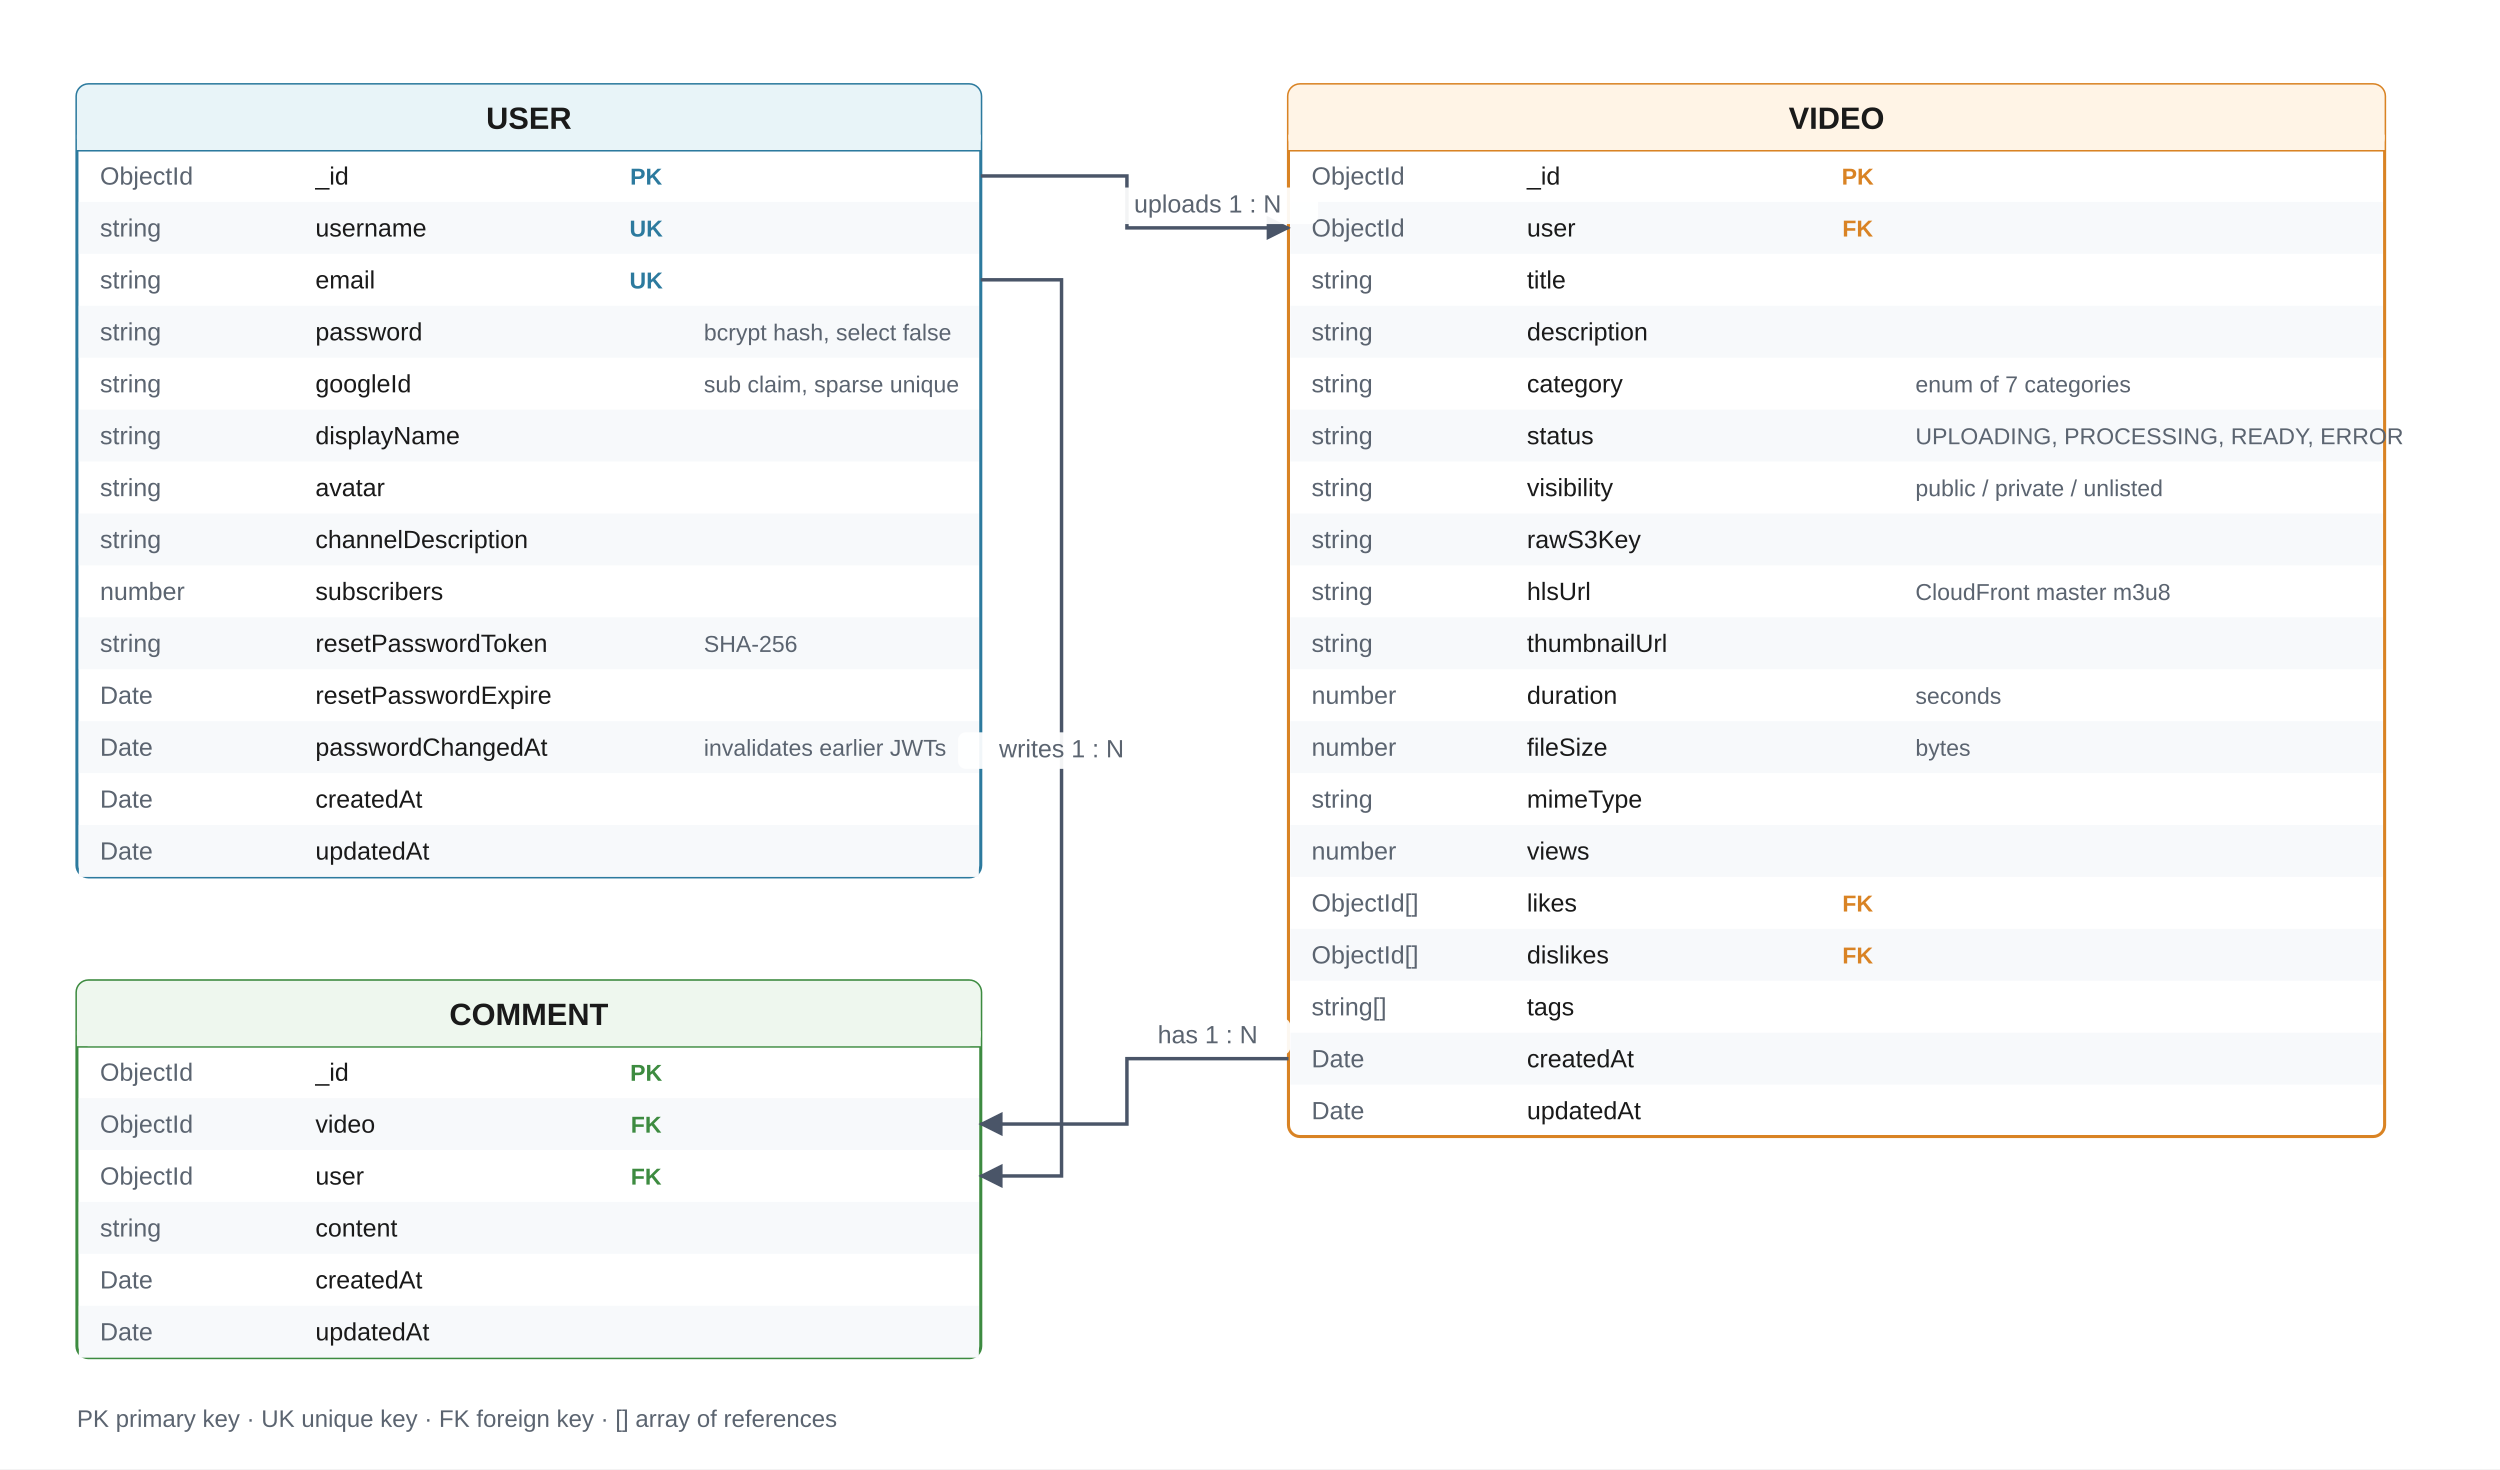
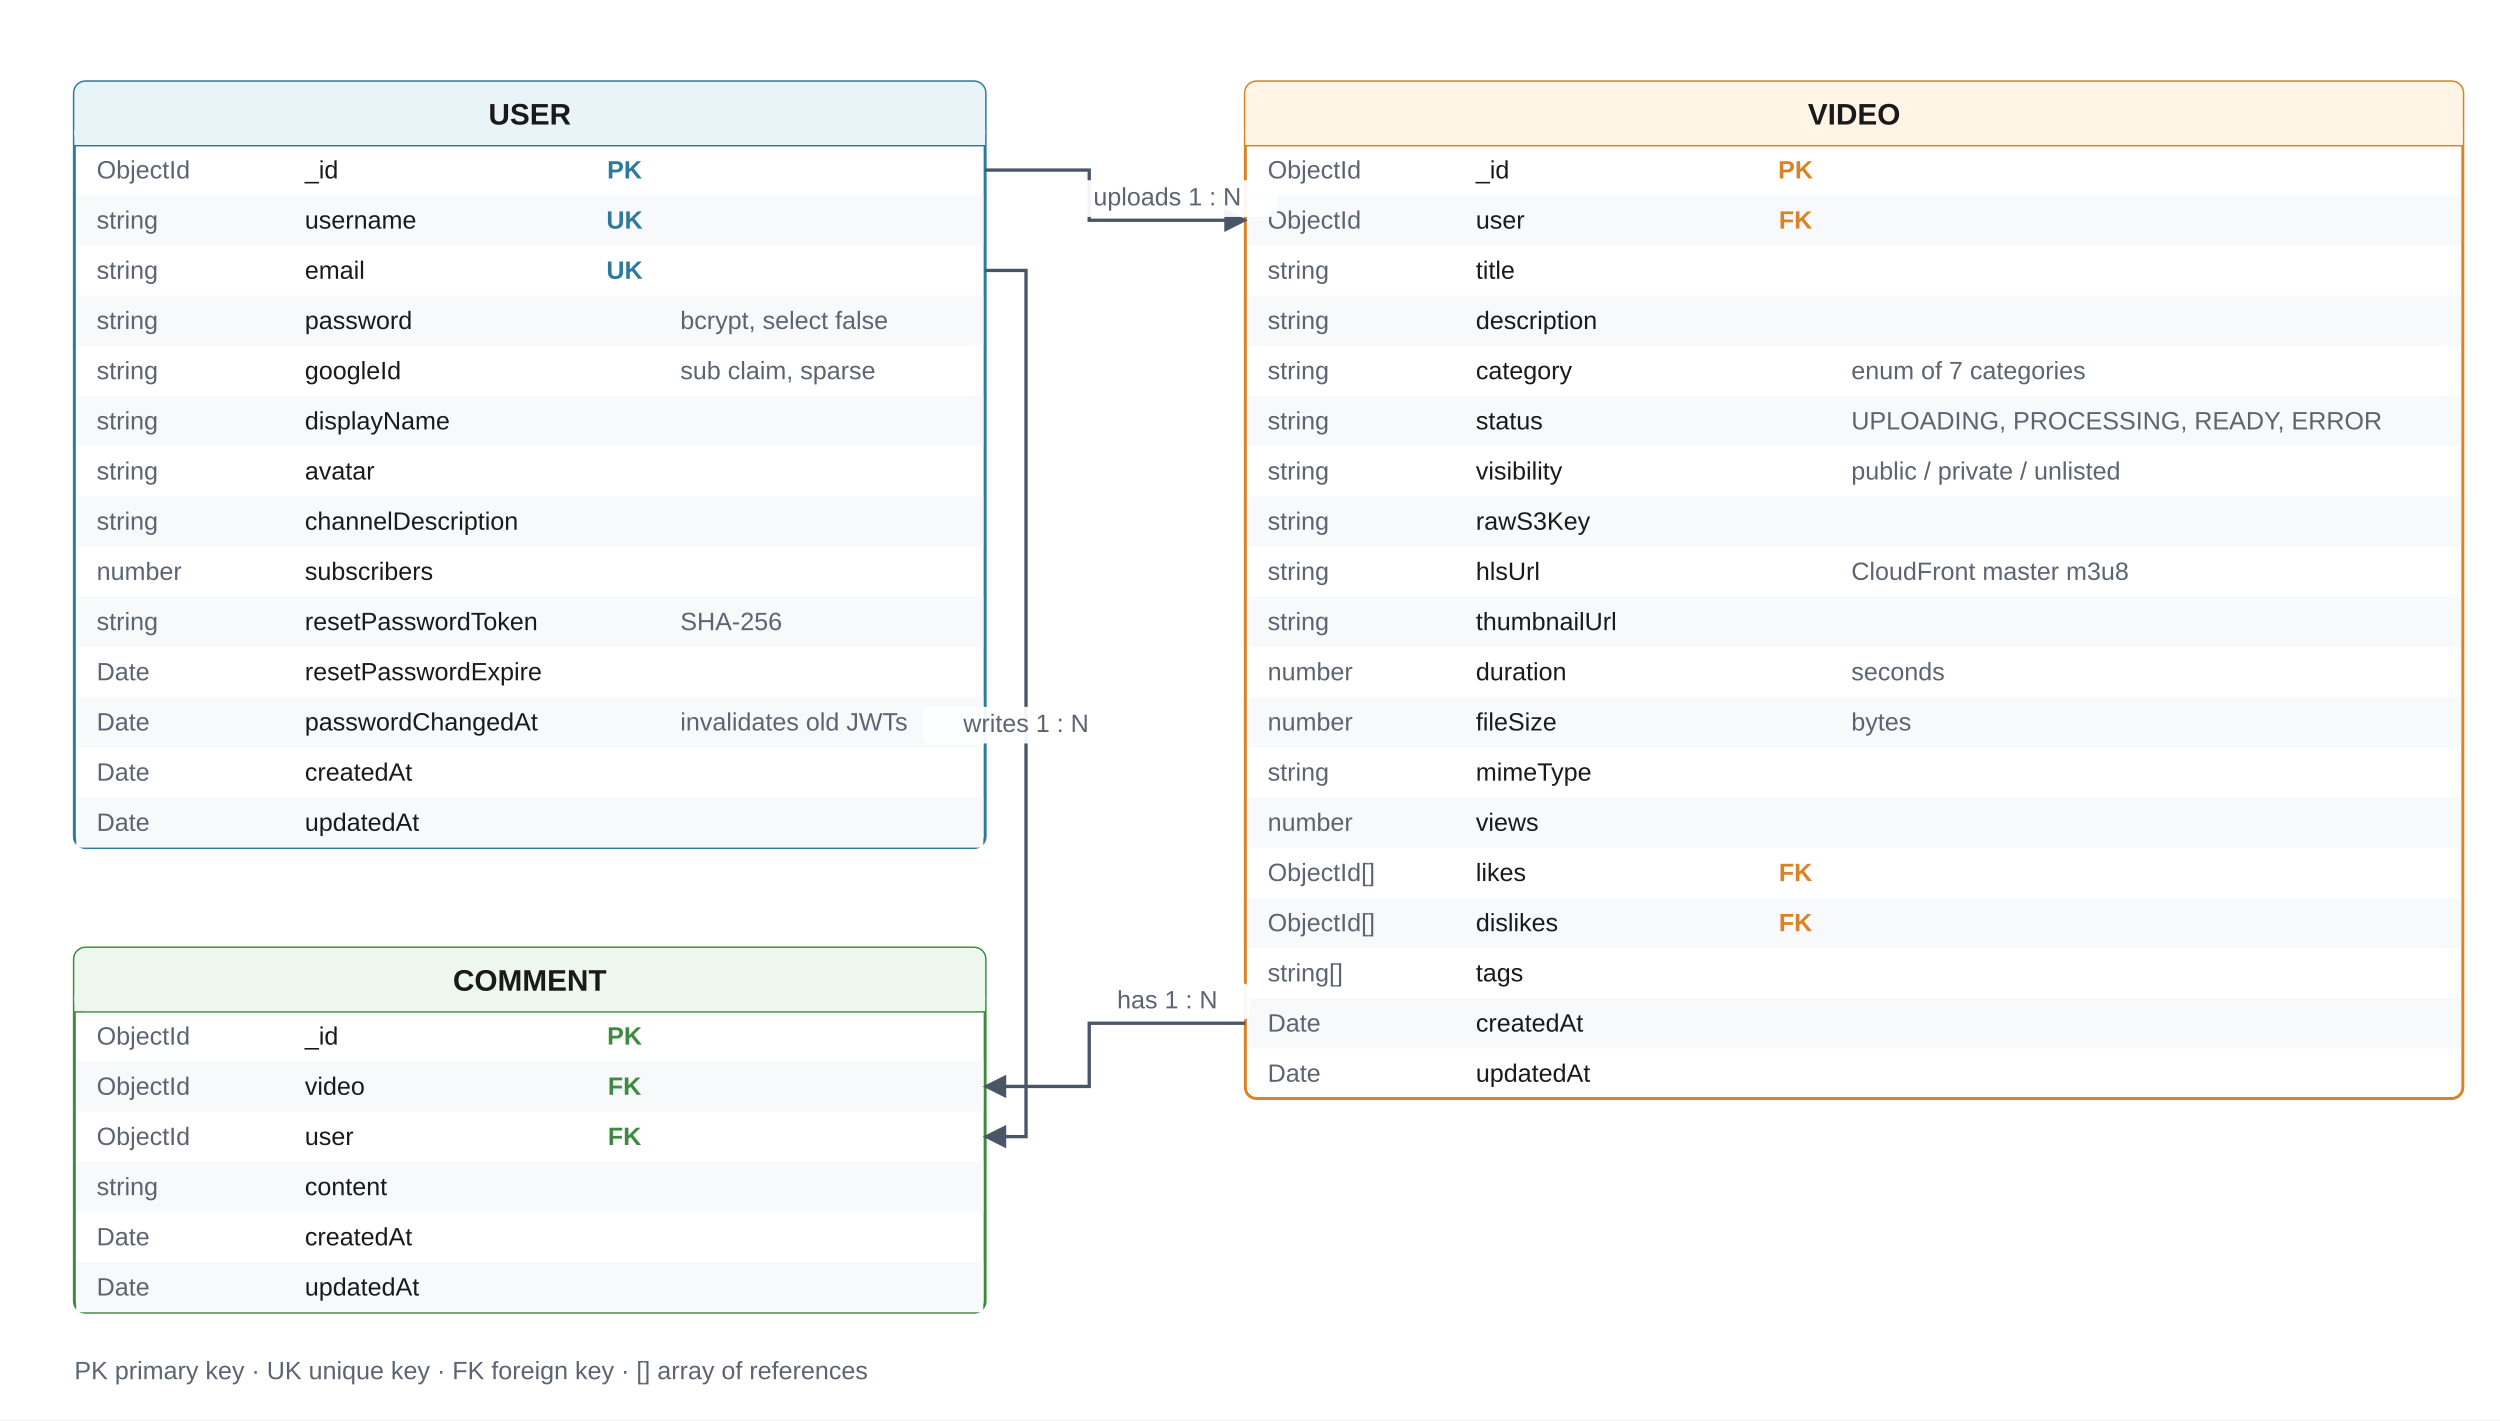
- <svg xmlns="http://www.w3.org/2000/svg" width="1300" height="764" viewBox="0 0 1300 764">
+ <svg xmlns="http://www.w3.org/2000/svg" width="1345" height="764" viewBox="0 0 1345 764">
  <defs>
    <marker id="arrow" viewBox="0 0 10 10" refX="9" refY="5" markerWidth="7" markerHeight="7" orient="auto-start-reverse">
      <path d="M 0 0 L 10 5 L 0 10 z" fill="#4a5568" />
    </marker>
  </defs>
-   <rect width="1300" height="764" fill="#ffffff" />
-   <rect x="40" y="44" width="470" height="412" rx="6" fill="#ffffff" stroke="#2c7a9e" stroke-width="1.6" />
-   <path d="M 40 78 h 470" stroke="#2c7a9e" stroke-width="1.6" />
-   <rect x="40" y="44" width="470" height="34" rx="6" fill="#e8f4f8" />
-   <rect x="40" y="70" width="470" height="8" fill="#e8f4f8" />
-   <text x="275" y="67.0" font-family="Arial, Helvetica, sans-serif" font-size="16" font-weight="bold" fill="#1a1a1a" text-anchor="middle">USER</text>
-   <text x="52" y="96.0" font-family="Arial, Helvetica, sans-serif" font-size="13" font-weight="normal" fill="#5b6470" text-anchor="start">ObjectId</text>
-   <text x="164" y="96.0" font-family="Arial, Helvetica, sans-serif" font-size="13" font-weight="normal" fill="#1a1a1a" text-anchor="start">_id</text>
-   <text x="336" y="96.0" font-family="Arial, Helvetica, sans-serif" font-size="12" font-weight="bold" fill="#2c7a9e" text-anchor="middle">PK</text>
-   <rect x="41" y="105" width="468" height="27" fill="#f7f9fb" />
-   <text x="52" y="123.0" font-family="Arial, Helvetica, sans-serif" font-size="13" font-weight="normal" fill="#5b6470" text-anchor="start">string</text>
-   <text x="164" y="123.0" font-family="Arial, Helvetica, sans-serif" font-size="13" font-weight="normal" fill="#1a1a1a" text-anchor="start">username</text>
-   <text x="336" y="123.0" font-family="Arial, Helvetica, sans-serif" font-size="12" font-weight="bold" fill="#2c7a9e" text-anchor="middle">UK</text>
-   <text x="52" y="150.0" font-family="Arial, Helvetica, sans-serif" font-size="13" font-weight="normal" fill="#5b6470" text-anchor="start">string</text>
-   <text x="164" y="150.0" font-family="Arial, Helvetica, sans-serif" font-size="13" font-weight="normal" fill="#1a1a1a" text-anchor="start">email</text>
-   <text x="336" y="150.0" font-family="Arial, Helvetica, sans-serif" font-size="12" font-weight="bold" fill="#2c7a9e" text-anchor="middle">UK</text>
-   <rect x="41" y="159" width="468" height="27" fill="#f7f9fb" />
-   <text x="52" y="177.0" font-family="Arial, Helvetica, sans-serif" font-size="13" font-weight="normal" fill="#5b6470" text-anchor="start">string</text>
-   <text x="164" y="177.0" font-family="Arial, Helvetica, sans-serif" font-size="13" font-weight="normal" fill="#1a1a1a" text-anchor="start">password</text>
-   <text x="366" y="177.0" font-family="Arial, Helvetica, sans-serif" font-size="12" font-weight="normal" fill="#5b6470" text-anchor="start">bcrypt hash, select false</text>
-   <text x="52" y="204.0" font-family="Arial, Helvetica, sans-serif" font-size="13" font-weight="normal" fill="#5b6470" text-anchor="start">string</text>
-   <text x="164" y="204.0" font-family="Arial, Helvetica, sans-serif" font-size="13" font-weight="normal" fill="#1a1a1a" text-anchor="start">googleId</text>
-   <text x="366" y="204.0" font-family="Arial, Helvetica, sans-serif" font-size="12" font-weight="normal" fill="#5b6470" text-anchor="start">sub claim, sparse unique</text>
-   <rect x="41" y="213" width="468" height="27" fill="#f7f9fb" />
-   <text x="52" y="231.0" font-family="Arial, Helvetica, sans-serif" font-size="13" font-weight="normal" fill="#5b6470" text-anchor="start">string</text>
-   <text x="164" y="231.0" font-family="Arial, Helvetica, sans-serif" font-size="13" font-weight="normal" fill="#1a1a1a" text-anchor="start">displayName</text>
-   <text x="52" y="258.0" font-family="Arial, Helvetica, sans-serif" font-size="13" font-weight="normal" fill="#5b6470" text-anchor="start">string</text>
-   <text x="164" y="258.0" font-family="Arial, Helvetica, sans-serif" font-size="13" font-weight="normal" fill="#1a1a1a" text-anchor="start">avatar</text>
-   <rect x="41" y="267" width="468" height="27" fill="#f7f9fb" />
-   <text x="52" y="285.0" font-family="Arial, Helvetica, sans-serif" font-size="13" font-weight="normal" fill="#5b6470" text-anchor="start">string</text>
-   <text x="164" y="285.0" font-family="Arial, Helvetica, sans-serif" font-size="13" font-weight="normal" fill="#1a1a1a" text-anchor="start">channelDescription</text>
-   <text x="52" y="312.0" font-family="Arial, Helvetica, sans-serif" font-size="13" font-weight="normal" fill="#5b6470" text-anchor="start">number</text>
-   <text x="164" y="312.0" font-family="Arial, Helvetica, sans-serif" font-size="13" font-weight="normal" fill="#1a1a1a" text-anchor="start">subscribers</text>
-   <rect x="41" y="321" width="468" height="27" fill="#f7f9fb" />
-   <text x="52" y="339.0" font-family="Arial, Helvetica, sans-serif" font-size="13" font-weight="normal" fill="#5b6470" text-anchor="start">string</text>
-   <text x="164" y="339.0" font-family="Arial, Helvetica, sans-serif" font-size="13" font-weight="normal" fill="#1a1a1a" text-anchor="start">resetPasswordToken</text>
-   <text x="366" y="339.0" font-family="Arial, Helvetica, sans-serif" font-size="12" font-weight="normal" fill="#5b6470" text-anchor="start">SHA-256</text>
-   <text x="52" y="366.0" font-family="Arial, Helvetica, sans-serif" font-size="13" font-weight="normal" fill="#5b6470" text-anchor="start">Date</text>
-   <text x="164" y="366.0" font-family="Arial, Helvetica, sans-serif" font-size="13" font-weight="normal" fill="#1a1a1a" text-anchor="start">resetPasswordExpire</text>
-   <rect x="41" y="375" width="468" height="27" fill="#f7f9fb" />
-   <text x="52" y="393.0" font-family="Arial, Helvetica, sans-serif" font-size="13" font-weight="normal" fill="#5b6470" text-anchor="start">Date</text>
-   <text x="164" y="393.0" font-family="Arial, Helvetica, sans-serif" font-size="13" font-weight="normal" fill="#1a1a1a" text-anchor="start">passwordChangedAt</text>
-   <text x="366" y="393.0" font-family="Arial, Helvetica, sans-serif" font-size="12" font-weight="normal" fill="#5b6470" text-anchor="start">invalidates earlier JWTs</text>
-   <text x="52" y="420.0" font-family="Arial, Helvetica, sans-serif" font-size="13" font-weight="normal" fill="#5b6470" text-anchor="start">Date</text>
-   <text x="164" y="420.0" font-family="Arial, Helvetica, sans-serif" font-size="13" font-weight="normal" fill="#1a1a1a" text-anchor="start">createdAt</text>
-   <rect x="41" y="429" width="468" height="27" fill="#f7f9fb" />
-   <text x="52" y="447.0" font-family="Arial, Helvetica, sans-serif" font-size="13" font-weight="normal" fill="#5b6470" text-anchor="start">Date</text>
-   <text x="164" y="447.0" font-family="Arial, Helvetica, sans-serif" font-size="13" font-weight="normal" fill="#1a1a1a" text-anchor="start">updatedAt</text>
-   <rect x="40" y="510" width="470" height="196" rx="6" fill="#ffffff" stroke="#3d8b40" stroke-width="1.6" />
-   <path d="M 40 544 h 470" stroke="#3d8b40" stroke-width="1.6" />
-   <rect x="40" y="510" width="470" height="34" rx="6" fill="#eef7ee" />
-   <rect x="40" y="536" width="470" height="8" fill="#eef7ee" />
-   <text x="275" y="533.0" font-family="Arial, Helvetica, sans-serif" font-size="16" font-weight="bold" fill="#1a1a1a" text-anchor="middle">COMMENT</text>
-   <text x="52" y="562.0" font-family="Arial, Helvetica, sans-serif" font-size="13" font-weight="normal" fill="#5b6470" text-anchor="start">ObjectId</text>
-   <text x="164" y="562.0" font-family="Arial, Helvetica, sans-serif" font-size="13" font-weight="normal" fill="#1a1a1a" text-anchor="start">_id</text>
-   <text x="336" y="562.0" font-family="Arial, Helvetica, sans-serif" font-size="12" font-weight="bold" fill="#3d8b40" text-anchor="middle">PK</text>
-   <rect x="41" y="571" width="468" height="27" fill="#f7f9fb" />
-   <text x="52" y="589.0" font-family="Arial, Helvetica, sans-serif" font-size="13" font-weight="normal" fill="#5b6470" text-anchor="start">ObjectId</text>
-   <text x="164" y="589.0" font-family="Arial, Helvetica, sans-serif" font-size="13" font-weight="normal" fill="#1a1a1a" text-anchor="start">video</text>
-   <text x="336" y="589.0" font-family="Arial, Helvetica, sans-serif" font-size="12" font-weight="bold" fill="#3d8b40" text-anchor="middle">FK</text>
-   <text x="52" y="616.0" font-family="Arial, Helvetica, sans-serif" font-size="13" font-weight="normal" fill="#5b6470" text-anchor="start">ObjectId</text>
-   <text x="164" y="616.0" font-family="Arial, Helvetica, sans-serif" font-size="13" font-weight="normal" fill="#1a1a1a" text-anchor="start">user</text>
-   <text x="336" y="616.0" font-family="Arial, Helvetica, sans-serif" font-size="12" font-weight="bold" fill="#3d8b40" text-anchor="middle">FK</text>
-   <rect x="41" y="625" width="468" height="27" fill="#f7f9fb" />
-   <text x="52" y="643.0" font-family="Arial, Helvetica, sans-serif" font-size="13" font-weight="normal" fill="#5b6470" text-anchor="start">string</text>
-   <text x="164" y="643.0" font-family="Arial, Helvetica, sans-serif" font-size="13" font-weight="normal" fill="#1a1a1a" text-anchor="start">content</text>
-   <text x="52" y="670.0" font-family="Arial, Helvetica, sans-serif" font-size="13" font-weight="normal" fill="#5b6470" text-anchor="start">Date</text>
-   <text x="164" y="670.0" font-family="Arial, Helvetica, sans-serif" font-size="13" font-weight="normal" fill="#1a1a1a" text-anchor="start">createdAt</text>
-   <rect x="41" y="679" width="468" height="27" fill="#f7f9fb" />
-   <text x="52" y="697.0" font-family="Arial, Helvetica, sans-serif" font-size="13" font-weight="normal" fill="#5b6470" text-anchor="start">Date</text>
-   <text x="164" y="697.0" font-family="Arial, Helvetica, sans-serif" font-size="13" font-weight="normal" fill="#1a1a1a" text-anchor="start">updatedAt</text>
-   <rect x="670" y="44" width="570" height="547" rx="6" fill="#ffffff" stroke="#d98324" stroke-width="1.6" />
-   <path d="M 670 78 h 570" stroke="#d98324" stroke-width="1.6" />
-   <rect x="670" y="44" width="570" height="34" rx="6" fill="#fff4e6" />
-   <rect x="670" y="70" width="570" height="8" fill="#fff4e6" />
-   <text x="955" y="67.0" font-family="Arial, Helvetica, sans-serif" font-size="16" font-weight="bold" fill="#1a1a1a" text-anchor="middle">VIDEO</text>
-   <text x="682" y="96.0" font-family="Arial, Helvetica, sans-serif" font-size="13" font-weight="normal" fill="#5b6470" text-anchor="start">ObjectId</text>
-   <text x="794" y="96.0" font-family="Arial, Helvetica, sans-serif" font-size="13" font-weight="normal" fill="#1a1a1a" text-anchor="start">_id</text>
-   <text x="966" y="96.0" font-family="Arial, Helvetica, sans-serif" font-size="12" font-weight="bold" fill="#d98324" text-anchor="middle">PK</text>
-   <rect x="671" y="105" width="568" height="27" fill="#f7f9fb" />
-   <text x="682" y="123.0" font-family="Arial, Helvetica, sans-serif" font-size="13" font-weight="normal" fill="#5b6470" text-anchor="start">ObjectId</text>
-   <text x="794" y="123.0" font-family="Arial, Helvetica, sans-serif" font-size="13" font-weight="normal" fill="#1a1a1a" text-anchor="start">user</text>
-   <text x="966" y="123.0" font-family="Arial, Helvetica, sans-serif" font-size="12" font-weight="bold" fill="#d98324" text-anchor="middle">FK</text>
-   <text x="682" y="150.0" font-family="Arial, Helvetica, sans-serif" font-size="13" font-weight="normal" fill="#5b6470" text-anchor="start">string</text>
-   <text x="794" y="150.0" font-family="Arial, Helvetica, sans-serif" font-size="13" font-weight="normal" fill="#1a1a1a" text-anchor="start">title</text>
-   <rect x="671" y="159" width="568" height="27" fill="#f7f9fb" />
-   <text x="682" y="177.0" font-family="Arial, Helvetica, sans-serif" font-size="13" font-weight="normal" fill="#5b6470" text-anchor="start">string</text>
-   <text x="794" y="177.0" font-family="Arial, Helvetica, sans-serif" font-size="13" font-weight="normal" fill="#1a1a1a" text-anchor="start">description</text>
-   <text x="682" y="204.0" font-family="Arial, Helvetica, sans-serif" font-size="13" font-weight="normal" fill="#5b6470" text-anchor="start">string</text>
-   <text x="794" y="204.0" font-family="Arial, Helvetica, sans-serif" font-size="13" font-weight="normal" fill="#1a1a1a" text-anchor="start">category</text>
-   <text x="996" y="204.0" font-family="Arial, Helvetica, sans-serif" font-size="12" font-weight="normal" fill="#5b6470" text-anchor="start">enum of 7 categories</text>
-   <rect x="671" y="213" width="568" height="27" fill="#f7f9fb" />
-   <text x="682" y="231.0" font-family="Arial, Helvetica, sans-serif" font-size="13" font-weight="normal" fill="#5b6470" text-anchor="start">string</text>
-   <text x="794" y="231.0" font-family="Arial, Helvetica, sans-serif" font-size="13" font-weight="normal" fill="#1a1a1a" text-anchor="start">status</text>
-   <text x="996" y="231.0" font-family="Arial, Helvetica, sans-serif" font-size="12" font-weight="normal" fill="#5b6470" text-anchor="start">UPLOADING, PROCESSING, READY, ERROR</text>
-   <text x="682" y="258.0" font-family="Arial, Helvetica, sans-serif" font-size="13" font-weight="normal" fill="#5b6470" text-anchor="start">string</text>
-   <text x="794" y="258.0" font-family="Arial, Helvetica, sans-serif" font-size="13" font-weight="normal" fill="#1a1a1a" text-anchor="start">visibility</text>
-   <text x="996" y="258.0" font-family="Arial, Helvetica, sans-serif" font-size="12" font-weight="normal" fill="#5b6470" text-anchor="start">public / private / unlisted</text>
-   <rect x="671" y="267" width="568" height="27" fill="#f7f9fb" />
-   <text x="682" y="285.0" font-family="Arial, Helvetica, sans-serif" font-size="13" font-weight="normal" fill="#5b6470" text-anchor="start">string</text>
-   <text x="794" y="285.0" font-family="Arial, Helvetica, sans-serif" font-size="13" font-weight="normal" fill="#1a1a1a" text-anchor="start">rawS3Key</text>
-   <text x="682" y="312.0" font-family="Arial, Helvetica, sans-serif" font-size="13" font-weight="normal" fill="#5b6470" text-anchor="start">string</text>
-   <text x="794" y="312.0" font-family="Arial, Helvetica, sans-serif" font-size="13" font-weight="normal" fill="#1a1a1a" text-anchor="start">hlsUrl</text>
-   <text x="996" y="312.0" font-family="Arial, Helvetica, sans-serif" font-size="12" font-weight="normal" fill="#5b6470" text-anchor="start">CloudFront master m3u8</text>
-   <rect x="671" y="321" width="568" height="27" fill="#f7f9fb" />
-   <text x="682" y="339.0" font-family="Arial, Helvetica, sans-serif" font-size="13" font-weight="normal" fill="#5b6470" text-anchor="start">string</text>
-   <text x="794" y="339.0" font-family="Arial, Helvetica, sans-serif" font-size="13" font-weight="normal" fill="#1a1a1a" text-anchor="start">thumbnailUrl</text>
-   <text x="682" y="366.0" font-family="Arial, Helvetica, sans-serif" font-size="13" font-weight="normal" fill="#5b6470" text-anchor="start">number</text>
-   <text x="794" y="366.0" font-family="Arial, Helvetica, sans-serif" font-size="13" font-weight="normal" fill="#1a1a1a" text-anchor="start">duration</text>
-   <text x="996" y="366.0" font-family="Arial, Helvetica, sans-serif" font-size="12" font-weight="normal" fill="#5b6470" text-anchor="start">seconds</text>
-   <rect x="671" y="375" width="568" height="27" fill="#f7f9fb" />
-   <text x="682" y="393.0" font-family="Arial, Helvetica, sans-serif" font-size="13" font-weight="normal" fill="#5b6470" text-anchor="start">number</text>
-   <text x="794" y="393.0" font-family="Arial, Helvetica, sans-serif" font-size="13" font-weight="normal" fill="#1a1a1a" text-anchor="start">fileSize</text>
-   <text x="996" y="393.0" font-family="Arial, Helvetica, sans-serif" font-size="12" font-weight="normal" fill="#5b6470" text-anchor="start">bytes</text>
-   <text x="682" y="420.0" font-family="Arial, Helvetica, sans-serif" font-size="13" font-weight="normal" fill="#5b6470" text-anchor="start">string</text>
-   <text x="794" y="420.0" font-family="Arial, Helvetica, sans-serif" font-size="13" font-weight="normal" fill="#1a1a1a" text-anchor="start">mimeType</text>
-   <rect x="671" y="429" width="568" height="27" fill="#f7f9fb" />
-   <text x="682" y="447.0" font-family="Arial, Helvetica, sans-serif" font-size="13" font-weight="normal" fill="#5b6470" text-anchor="start">number</text>
-   <text x="794" y="447.0" font-family="Arial, Helvetica, sans-serif" font-size="13" font-weight="normal" fill="#1a1a1a" text-anchor="start">views</text>
-   <text x="682" y="474.0" font-family="Arial, Helvetica, sans-serif" font-size="13" font-weight="normal" fill="#5b6470" text-anchor="start">ObjectId[]</text>
-   <text x="794" y="474.0" font-family="Arial, Helvetica, sans-serif" font-size="13" font-weight="normal" fill="#1a1a1a" text-anchor="start">likes</text>
-   <text x="966" y="474.0" font-family="Arial, Helvetica, sans-serif" font-size="12" font-weight="bold" fill="#d98324" text-anchor="middle">FK</text>
-   <rect x="671" y="483" width="568" height="27" fill="#f7f9fb" />
-   <text x="682" y="501.0" font-family="Arial, Helvetica, sans-serif" font-size="13" font-weight="normal" fill="#5b6470" text-anchor="start">ObjectId[]</text>
-   <text x="794" y="501.0" font-family="Arial, Helvetica, sans-serif" font-size="13" font-weight="normal" fill="#1a1a1a" text-anchor="start">dislikes</text>
-   <text x="966" y="501.0" font-family="Arial, Helvetica, sans-serif" font-size="12" font-weight="bold" fill="#d98324" text-anchor="middle">FK</text>
-   <text x="682" y="528.0" font-family="Arial, Helvetica, sans-serif" font-size="13" font-weight="normal" fill="#5b6470" text-anchor="start">string[]</text>
-   <text x="794" y="528.0" font-family="Arial, Helvetica, sans-serif" font-size="13" font-weight="normal" fill="#1a1a1a" text-anchor="start">tags</text>
-   <rect x="671" y="537" width="568" height="27" fill="#f7f9fb" />
-   <text x="682" y="555.0" font-family="Arial, Helvetica, sans-serif" font-size="13" font-weight="normal" fill="#5b6470" text-anchor="start">Date</text>
-   <text x="794" y="555.0" font-family="Arial, Helvetica, sans-serif" font-size="13" font-weight="normal" fill="#1a1a1a" text-anchor="start">createdAt</text>
-   <text x="682" y="582.0" font-family="Arial, Helvetica, sans-serif" font-size="13" font-weight="normal" fill="#5b6470" text-anchor="start">Date</text>
-   <text x="794" y="582.0" font-family="Arial, Helvetica, sans-serif" font-size="13" font-weight="normal" fill="#1a1a1a" text-anchor="start">updatedAt</text>
-   <path d="M 510 91.5 L 586 91.5 L 586 118.5 L 670 118.5" fill="none" stroke="#4a5568" stroke-width="1.8" marker-end="url(#arrow)" />
-   <path d="M 510 145.5 L 552 145.5 L 552 611.5 L 510 611.5" fill="none" stroke="#4a5568" stroke-width="1.8" marker-end="url(#arrow)" />
-   <path d="M 670 550.5 L 586 550.5 L 586 584.5 L 510 584.5" fill="none" stroke="#4a5568" stroke-width="1.8" marker-end="url(#arrow)" />
-   <text x="40" y="742.0" font-family="Arial, Helvetica, sans-serif" font-size="12.5" font-weight="normal" fill="#5b6470" text-anchor="start">PK primary key  ·  UK unique key  ·  FK foreign key  ·  [] array of references</text>
-   <rect x="570.6" y="97.5" width="114.8" height="19.0" rx="4" fill="#ffffff" fill-opacity="0.93" />
-   <text x="628" y="110.5" font-family="Arial, Helvetica, sans-serif" font-size="13" font-weight="normal" fill="#5b6470" text-anchor="middle">uploads  1 : N</text>
-   <rect x="498.2" y="380.8" width="107.6" height="19.0" rx="4" fill="#ffffff" fill-opacity="0.93" />
-   <text x="552" y="393.8" font-family="Arial, Helvetica, sans-serif" font-size="13" font-weight="normal" fill="#5b6470" text-anchor="middle">writes  1 : N</text>
-   <rect x="585.0" y="529.5" width="86.0" height="19.0" rx="4" fill="#ffffff" fill-opacity="0.93" />
-   <text x="628" y="542.5" font-family="Arial, Helvetica, sans-serif" font-size="13" font-weight="normal" fill="#5b6470" text-anchor="middle">has  1 : N</text>
+   <rect width="1345" height="764" fill="#ffffff" />
+   <rect x="40" y="44" width="490" height="412" rx="6" fill="#ffffff" stroke="#2c7a9e" stroke-width="1.6" />
+   <path d="M 40 78 h 490" stroke="#2c7a9e" stroke-width="1.6" />
+   <rect x="40" y="44" width="490" height="34" rx="6" fill="#e8f4f8" />
+   <rect x="40" y="70" width="490" height="8" fill="#e8f4f8" />
+   <text x="285" y="67.0" font-family="Arial, Helvetica, sans-serif" font-size="16" font-weight="bold" fill="#1a1a1a" text-anchor="middle">USER</text>
+   <text x="52" y="96.0" font-family="Arial, Helvetica, sans-serif" font-size="13.5" font-weight="normal" fill="#5b6470" text-anchor="start">ObjectId</text>
+   <text x="164" y="96.0" font-family="Arial, Helvetica, sans-serif" font-size="13.5" font-weight="normal" fill="#1a1a1a" text-anchor="start">_id</text>
+   <text x="336" y="96.0" font-family="Arial, Helvetica, sans-serif" font-size="13.5" font-weight="bold" fill="#2c7a9e" text-anchor="middle">PK</text>
+   <rect x="41" y="105" width="488" height="27" fill="#f7f9fb" />
+   <text x="52" y="123.0" font-family="Arial, Helvetica, sans-serif" font-size="13.5" font-weight="normal" fill="#5b6470" text-anchor="start">string</text>
+   <text x="164" y="123.0" font-family="Arial, Helvetica, sans-serif" font-size="13.5" font-weight="normal" fill="#1a1a1a" text-anchor="start">username</text>
+   <text x="336" y="123.0" font-family="Arial, Helvetica, sans-serif" font-size="13.5" font-weight="bold" fill="#2c7a9e" text-anchor="middle">UK</text>
+   <text x="52" y="150.0" font-family="Arial, Helvetica, sans-serif" font-size="13.5" font-weight="normal" fill="#5b6470" text-anchor="start">string</text>
+   <text x="164" y="150.0" font-family="Arial, Helvetica, sans-serif" font-size="13.5" font-weight="normal" fill="#1a1a1a" text-anchor="start">email</text>
+   <text x="336" y="150.0" font-family="Arial, Helvetica, sans-serif" font-size="13.5" font-weight="bold" fill="#2c7a9e" text-anchor="middle">UK</text>
+   <rect x="41" y="159" width="488" height="27" fill="#f7f9fb" />
+   <text x="52" y="177.0" font-family="Arial, Helvetica, sans-serif" font-size="13.5" font-weight="normal" fill="#5b6470" text-anchor="start">string</text>
+   <text x="164" y="177.0" font-family="Arial, Helvetica, sans-serif" font-size="13.5" font-weight="normal" fill="#1a1a1a" text-anchor="start">password</text>
+   <text x="366" y="177.0" font-family="Arial, Helvetica, sans-serif" font-size="13.5" font-weight="normal" fill="#5b6470" text-anchor="start">bcrypt, select false</text>
+   <text x="52" y="204.0" font-family="Arial, Helvetica, sans-serif" font-size="13.5" font-weight="normal" fill="#5b6470" text-anchor="start">string</text>
+   <text x="164" y="204.0" font-family="Arial, Helvetica, sans-serif" font-size="13.5" font-weight="normal" fill="#1a1a1a" text-anchor="start">googleId</text>
+   <text x="366" y="204.0" font-family="Arial, Helvetica, sans-serif" font-size="13.5" font-weight="normal" fill="#5b6470" text-anchor="start">sub claim, sparse</text>
+   <rect x="41" y="213" width="488" height="27" fill="#f7f9fb" />
+   <text x="52" y="231.0" font-family="Arial, Helvetica, sans-serif" font-size="13.5" font-weight="normal" fill="#5b6470" text-anchor="start">string</text>
+   <text x="164" y="231.0" font-family="Arial, Helvetica, sans-serif" font-size="13.5" font-weight="normal" fill="#1a1a1a" text-anchor="start">displayName</text>
+   <text x="52" y="258.0" font-family="Arial, Helvetica, sans-serif" font-size="13.5" font-weight="normal" fill="#5b6470" text-anchor="start">string</text>
+   <text x="164" y="258.0" font-family="Arial, Helvetica, sans-serif" font-size="13.5" font-weight="normal" fill="#1a1a1a" text-anchor="start">avatar</text>
+   <rect x="41" y="267" width="488" height="27" fill="#f7f9fb" />
+   <text x="52" y="285.0" font-family="Arial, Helvetica, sans-serif" font-size="13.5" font-weight="normal" fill="#5b6470" text-anchor="start">string</text>
+   <text x="164" y="285.0" font-family="Arial, Helvetica, sans-serif" font-size="13.5" font-weight="normal" fill="#1a1a1a" text-anchor="start">channelDescription</text>
+   <text x="52" y="312.0" font-family="Arial, Helvetica, sans-serif" font-size="13.5" font-weight="normal" fill="#5b6470" text-anchor="start">number</text>
+   <text x="164" y="312.0" font-family="Arial, Helvetica, sans-serif" font-size="13.5" font-weight="normal" fill="#1a1a1a" text-anchor="start">subscribers</text>
+   <rect x="41" y="321" width="488" height="27" fill="#f7f9fb" />
+   <text x="52" y="339.0" font-family="Arial, Helvetica, sans-serif" font-size="13.5" font-weight="normal" fill="#5b6470" text-anchor="start">string</text>
+   <text x="164" y="339.0" font-family="Arial, Helvetica, sans-serif" font-size="13.5" font-weight="normal" fill="#1a1a1a" text-anchor="start">resetPasswordToken</text>
+   <text x="366" y="339.0" font-family="Arial, Helvetica, sans-serif" font-size="13.5" font-weight="normal" fill="#5b6470" text-anchor="start">SHA-256</text>
+   <text x="52" y="366.0" font-family="Arial, Helvetica, sans-serif" font-size="13.5" font-weight="normal" fill="#5b6470" text-anchor="start">Date</text>
+   <text x="164" y="366.0" font-family="Arial, Helvetica, sans-serif" font-size="13.5" font-weight="normal" fill="#1a1a1a" text-anchor="start">resetPasswordExpire</text>
+   <rect x="41" y="375" width="488" height="27" fill="#f7f9fb" />
+   <text x="52" y="393.0" font-family="Arial, Helvetica, sans-serif" font-size="13.5" font-weight="normal" fill="#5b6470" text-anchor="start">Date</text>
+   <text x="164" y="393.0" font-family="Arial, Helvetica, sans-serif" font-size="13.5" font-weight="normal" fill="#1a1a1a" text-anchor="start">passwordChangedAt</text>
+   <text x="366" y="393.0" font-family="Arial, Helvetica, sans-serif" font-size="13.5" font-weight="normal" fill="#5b6470" text-anchor="start">invalidates old JWTs</text>
+   <text x="52" y="420.0" font-family="Arial, Helvetica, sans-serif" font-size="13.5" font-weight="normal" fill="#5b6470" text-anchor="start">Date</text>
+   <text x="164" y="420.0" font-family="Arial, Helvetica, sans-serif" font-size="13.5" font-weight="normal" fill="#1a1a1a" text-anchor="start">createdAt</text>
+   <rect x="41" y="429" width="488" height="27" fill="#f7f9fb" />
+   <text x="52" y="447.0" font-family="Arial, Helvetica, sans-serif" font-size="13.5" font-weight="normal" fill="#5b6470" text-anchor="start">Date</text>
+   <text x="164" y="447.0" font-family="Arial, Helvetica, sans-serif" font-size="13.5" font-weight="normal" fill="#1a1a1a" text-anchor="start">updatedAt</text>
+   <rect x="40" y="510" width="490" height="196" rx="6" fill="#ffffff" stroke="#3d8b40" stroke-width="1.6" />
+   <path d="M 40 544 h 490" stroke="#3d8b40" stroke-width="1.6" />
+   <rect x="40" y="510" width="490" height="34" rx="6" fill="#eef7ee" />
+   <rect x="40" y="536" width="490" height="8" fill="#eef7ee" />
+   <text x="285" y="533.0" font-family="Arial, Helvetica, sans-serif" font-size="16" font-weight="bold" fill="#1a1a1a" text-anchor="middle">COMMENT</text>
+   <text x="52" y="562.0" font-family="Arial, Helvetica, sans-serif" font-size="13.5" font-weight="normal" fill="#5b6470" text-anchor="start">ObjectId</text>
+   <text x="164" y="562.0" font-family="Arial, Helvetica, sans-serif" font-size="13.5" font-weight="normal" fill="#1a1a1a" text-anchor="start">_id</text>
+   <text x="336" y="562.0" font-family="Arial, Helvetica, sans-serif" font-size="13.5" font-weight="bold" fill="#3d8b40" text-anchor="middle">PK</text>
+   <rect x="41" y="571" width="488" height="27" fill="#f7f9fb" />
+   <text x="52" y="589.0" font-family="Arial, Helvetica, sans-serif" font-size="13.5" font-weight="normal" fill="#5b6470" text-anchor="start">ObjectId</text>
+   <text x="164" y="589.0" font-family="Arial, Helvetica, sans-serif" font-size="13.5" font-weight="normal" fill="#1a1a1a" text-anchor="start">video</text>
+   <text x="336" y="589.0" font-family="Arial, Helvetica, sans-serif" font-size="13.5" font-weight="bold" fill="#3d8b40" text-anchor="middle">FK</text>
+   <text x="52" y="616.0" font-family="Arial, Helvetica, sans-serif" font-size="13.5" font-weight="normal" fill="#5b6470" text-anchor="start">ObjectId</text>
+   <text x="164" y="616.0" font-family="Arial, Helvetica, sans-serif" font-size="13.5" font-weight="normal" fill="#1a1a1a" text-anchor="start">user</text>
+   <text x="336" y="616.0" font-family="Arial, Helvetica, sans-serif" font-size="13.5" font-weight="bold" fill="#3d8b40" text-anchor="middle">FK</text>
+   <rect x="41" y="625" width="488" height="27" fill="#f7f9fb" />
+   <text x="52" y="643.0" font-family="Arial, Helvetica, sans-serif" font-size="13.5" font-weight="normal" fill="#5b6470" text-anchor="start">string</text>
+   <text x="164" y="643.0" font-family="Arial, Helvetica, sans-serif" font-size="13.5" font-weight="normal" fill="#1a1a1a" text-anchor="start">content</text>
+   <text x="52" y="670.0" font-family="Arial, Helvetica, sans-serif" font-size="13.5" font-weight="normal" fill="#5b6470" text-anchor="start">Date</text>
+   <text x="164" y="670.0" font-family="Arial, Helvetica, sans-serif" font-size="13.5" font-weight="normal" fill="#1a1a1a" text-anchor="start">createdAt</text>
+   <rect x="41" y="679" width="488" height="27" fill="#f7f9fb" />
+   <text x="52" y="697.0" font-family="Arial, Helvetica, sans-serif" font-size="13.5" font-weight="normal" fill="#5b6470" text-anchor="start">Date</text>
+   <text x="164" y="697.0" font-family="Arial, Helvetica, sans-serif" font-size="13.5" font-weight="normal" fill="#1a1a1a" text-anchor="start">updatedAt</text>
+   <rect x="670" y="44" width="655" height="547" rx="6" fill="#ffffff" stroke="#d98324" stroke-width="1.6" />
+   <path d="M 670 78 h 655" stroke="#d98324" stroke-width="1.6" />
+   <rect x="670" y="44" width="655" height="34" rx="6" fill="#fff4e6" />
+   <rect x="670" y="70" width="655" height="8" fill="#fff4e6" />
+   <text x="997.5" y="67.0" font-family="Arial, Helvetica, sans-serif" font-size="16" font-weight="bold" fill="#1a1a1a" text-anchor="middle">VIDEO</text>
+   <text x="682" y="96.0" font-family="Arial, Helvetica, sans-serif" font-size="13.5" font-weight="normal" fill="#5b6470" text-anchor="start">ObjectId</text>
+   <text x="794" y="96.0" font-family="Arial, Helvetica, sans-serif" font-size="13.5" font-weight="normal" fill="#1a1a1a" text-anchor="start">_id</text>
+   <text x="966" y="96.0" font-family="Arial, Helvetica, sans-serif" font-size="13.5" font-weight="bold" fill="#d98324" text-anchor="middle">PK</text>
+   <rect x="671" y="105" width="653" height="27" fill="#f7f9fb" />
+   <text x="682" y="123.0" font-family="Arial, Helvetica, sans-serif" font-size="13.5" font-weight="normal" fill="#5b6470" text-anchor="start">ObjectId</text>
+   <text x="794" y="123.0" font-family="Arial, Helvetica, sans-serif" font-size="13.5" font-weight="normal" fill="#1a1a1a" text-anchor="start">user</text>
+   <text x="966" y="123.0" font-family="Arial, Helvetica, sans-serif" font-size="13.5" font-weight="bold" fill="#d98324" text-anchor="middle">FK</text>
+   <text x="682" y="150.0" font-family="Arial, Helvetica, sans-serif" font-size="13.5" font-weight="normal" fill="#5b6470" text-anchor="start">string</text>
+   <text x="794" y="150.0" font-family="Arial, Helvetica, sans-serif" font-size="13.5" font-weight="normal" fill="#1a1a1a" text-anchor="start">title</text>
+   <rect x="671" y="159" width="653" height="27" fill="#f7f9fb" />
+   <text x="682" y="177.0" font-family="Arial, Helvetica, sans-serif" font-size="13.5" font-weight="normal" fill="#5b6470" text-anchor="start">string</text>
+   <text x="794" y="177.0" font-family="Arial, Helvetica, sans-serif" font-size="13.5" font-weight="normal" fill="#1a1a1a" text-anchor="start">description</text>
+   <text x="682" y="204.0" font-family="Arial, Helvetica, sans-serif" font-size="13.5" font-weight="normal" fill="#5b6470" text-anchor="start">string</text>
+   <text x="794" y="204.0" font-family="Arial, Helvetica, sans-serif" font-size="13.5" font-weight="normal" fill="#1a1a1a" text-anchor="start">category</text>
+   <text x="996" y="204.0" font-family="Arial, Helvetica, sans-serif" font-size="13.5" font-weight="normal" fill="#5b6470" text-anchor="start">enum of 7 categories</text>
+   <rect x="671" y="213" width="653" height="27" fill="#f7f9fb" />
+   <text x="682" y="231.0" font-family="Arial, Helvetica, sans-serif" font-size="13.5" font-weight="normal" fill="#5b6470" text-anchor="start">string</text>
+   <text x="794" y="231.0" font-family="Arial, Helvetica, sans-serif" font-size="13.5" font-weight="normal" fill="#1a1a1a" text-anchor="start">status</text>
+   <text x="996" y="231.0" font-family="Arial, Helvetica, sans-serif" font-size="13.5" font-weight="normal" fill="#5b6470" text-anchor="start">UPLOADING, PROCESSING, READY, ERROR</text>
+   <text x="682" y="258.0" font-family="Arial, Helvetica, sans-serif" font-size="13.5" font-weight="normal" fill="#5b6470" text-anchor="start">string</text>
+   <text x="794" y="258.0" font-family="Arial, Helvetica, sans-serif" font-size="13.5" font-weight="normal" fill="#1a1a1a" text-anchor="start">visibility</text>
+   <text x="996" y="258.0" font-family="Arial, Helvetica, sans-serif" font-size="13.5" font-weight="normal" fill="#5b6470" text-anchor="start">public / private / unlisted</text>
+   <rect x="671" y="267" width="653" height="27" fill="#f7f9fb" />
+   <text x="682" y="285.0" font-family="Arial, Helvetica, sans-serif" font-size="13.5" font-weight="normal" fill="#5b6470" text-anchor="start">string</text>
+   <text x="794" y="285.0" font-family="Arial, Helvetica, sans-serif" font-size="13.5" font-weight="normal" fill="#1a1a1a" text-anchor="start">rawS3Key</text>
+   <text x="682" y="312.0" font-family="Arial, Helvetica, sans-serif" font-size="13.5" font-weight="normal" fill="#5b6470" text-anchor="start">string</text>
+   <text x="794" y="312.0" font-family="Arial, Helvetica, sans-serif" font-size="13.5" font-weight="normal" fill="#1a1a1a" text-anchor="start">hlsUrl</text>
+   <text x="996" y="312.0" font-family="Arial, Helvetica, sans-serif" font-size="13.5" font-weight="normal" fill="#5b6470" text-anchor="start">CloudFront master m3u8</text>
+   <rect x="671" y="321" width="653" height="27" fill="#f7f9fb" />
+   <text x="682" y="339.0" font-family="Arial, Helvetica, sans-serif" font-size="13.5" font-weight="normal" fill="#5b6470" text-anchor="start">string</text>
+   <text x="794" y="339.0" font-family="Arial, Helvetica, sans-serif" font-size="13.5" font-weight="normal" fill="#1a1a1a" text-anchor="start">thumbnailUrl</text>
+   <text x="682" y="366.0" font-family="Arial, Helvetica, sans-serif" font-size="13.5" font-weight="normal" fill="#5b6470" text-anchor="start">number</text>
+   <text x="794" y="366.0" font-family="Arial, Helvetica, sans-serif" font-size="13.5" font-weight="normal" fill="#1a1a1a" text-anchor="start">duration</text>
+   <text x="996" y="366.0" font-family="Arial, Helvetica, sans-serif" font-size="13.5" font-weight="normal" fill="#5b6470" text-anchor="start">seconds</text>
+   <rect x="671" y="375" width="653" height="27" fill="#f7f9fb" />
+   <text x="682" y="393.0" font-family="Arial, Helvetica, sans-serif" font-size="13.5" font-weight="normal" fill="#5b6470" text-anchor="start">number</text>
+   <text x="794" y="393.0" font-family="Arial, Helvetica, sans-serif" font-size="13.5" font-weight="normal" fill="#1a1a1a" text-anchor="start">fileSize</text>
+   <text x="996" y="393.0" font-family="Arial, Helvetica, sans-serif" font-size="13.5" font-weight="normal" fill="#5b6470" text-anchor="start">bytes</text>
+   <text x="682" y="420.0" font-family="Arial, Helvetica, sans-serif" font-size="13.5" font-weight="normal" fill="#5b6470" text-anchor="start">string</text>
+   <text x="794" y="420.0" font-family="Arial, Helvetica, sans-serif" font-size="13.5" font-weight="normal" fill="#1a1a1a" text-anchor="start">mimeType</text>
+   <rect x="671" y="429" width="653" height="27" fill="#f7f9fb" />
+   <text x="682" y="447.0" font-family="Arial, Helvetica, sans-serif" font-size="13.5" font-weight="normal" fill="#5b6470" text-anchor="start">number</text>
+   <text x="794" y="447.0" font-family="Arial, Helvetica, sans-serif" font-size="13.5" font-weight="normal" fill="#1a1a1a" text-anchor="start">views</text>
+   <text x="682" y="474.0" font-family="Arial, Helvetica, sans-serif" font-size="13.5" font-weight="normal" fill="#5b6470" text-anchor="start">ObjectId[]</text>
+   <text x="794" y="474.0" font-family="Arial, Helvetica, sans-serif" font-size="13.5" font-weight="normal" fill="#1a1a1a" text-anchor="start">likes</text>
+   <text x="966" y="474.0" font-family="Arial, Helvetica, sans-serif" font-size="13.5" font-weight="bold" fill="#d98324" text-anchor="middle">FK</text>
+   <rect x="671" y="483" width="653" height="27" fill="#f7f9fb" />
+   <text x="682" y="501.0" font-family="Arial, Helvetica, sans-serif" font-size="13.5" font-weight="normal" fill="#5b6470" text-anchor="start">ObjectId[]</text>
+   <text x="794" y="501.0" font-family="Arial, Helvetica, sans-serif" font-size="13.5" font-weight="normal" fill="#1a1a1a" text-anchor="start">dislikes</text>
+   <text x="966" y="501.0" font-family="Arial, Helvetica, sans-serif" font-size="13.5" font-weight="bold" fill="#d98324" text-anchor="middle">FK</text>
+   <text x="682" y="528.0" font-family="Arial, Helvetica, sans-serif" font-size="13.5" font-weight="normal" fill="#5b6470" text-anchor="start">string[]</text>
+   <text x="794" y="528.0" font-family="Arial, Helvetica, sans-serif" font-size="13.5" font-weight="normal" fill="#1a1a1a" text-anchor="start">tags</text>
+   <rect x="671" y="537" width="653" height="27" fill="#f7f9fb" />
+   <text x="682" y="555.0" font-family="Arial, Helvetica, sans-serif" font-size="13.5" font-weight="normal" fill="#5b6470" text-anchor="start">Date</text>
+   <text x="794" y="555.0" font-family="Arial, Helvetica, sans-serif" font-size="13.5" font-weight="normal" fill="#1a1a1a" text-anchor="start">createdAt</text>
+   <text x="682" y="582.0" font-family="Arial, Helvetica, sans-serif" font-size="13.5" font-weight="normal" fill="#5b6470" text-anchor="start">Date</text>
+   <text x="794" y="582.0" font-family="Arial, Helvetica, sans-serif" font-size="13.5" font-weight="normal" fill="#1a1a1a" text-anchor="start">updatedAt</text>
+   <path d="M 530 91.5 L 586 91.5 L 586 118.5 L 670 118.5" fill="none" stroke="#4a5568" stroke-width="1.8" marker-end="url(#arrow)" />
+   <path d="M 530 145.5 L 552 145.5 L 552 611.5 L 530 611.5" fill="none" stroke="#4a5568" stroke-width="1.8" marker-end="url(#arrow)" />
+   <path d="M 670 550.5 L 586 550.5 L 586 584.5 L 530 584.5" fill="none" stroke="#4a5568" stroke-width="1.8" marker-end="url(#arrow)" />
+   <text x="40" y="742.0" font-family="Arial, Helvetica, sans-serif" font-size="13.5" font-weight="normal" fill="#5b6470" text-anchor="start">PK primary key  ·  UK unique key  ·  FK foreign key  ·  [] array of references</text>
+   <rect x="568.7" y="97.0" width="118.7" height="19.7" rx="4" fill="#ffffff" fill-opacity="0.93" />
+   <text x="628" y="110.5" font-family="Arial, Helvetica, sans-serif" font-size="13.5" font-weight="normal" fill="#5b6470" text-anchor="middle">uploads  1 : N</text>
+   <rect x="496.4" y="380.3" width="111.2" height="19.7" rx="4" fill="#ffffff" fill-opacity="0.93" />
+   <text x="552" y="393.8" font-family="Arial, Helvetica, sans-serif" font-size="13.5" font-weight="normal" fill="#5b6470" text-anchor="middle">writes  1 : N</text>
+   <rect x="583.6" y="529.0" width="88.8" height="19.7" rx="4" fill="#ffffff" fill-opacity="0.93" />
+   <text x="628" y="542.5" font-family="Arial, Helvetica, sans-serif" font-size="13.5" font-weight="normal" fill="#5b6470" text-anchor="middle">has  1 : N</text>
</svg>
